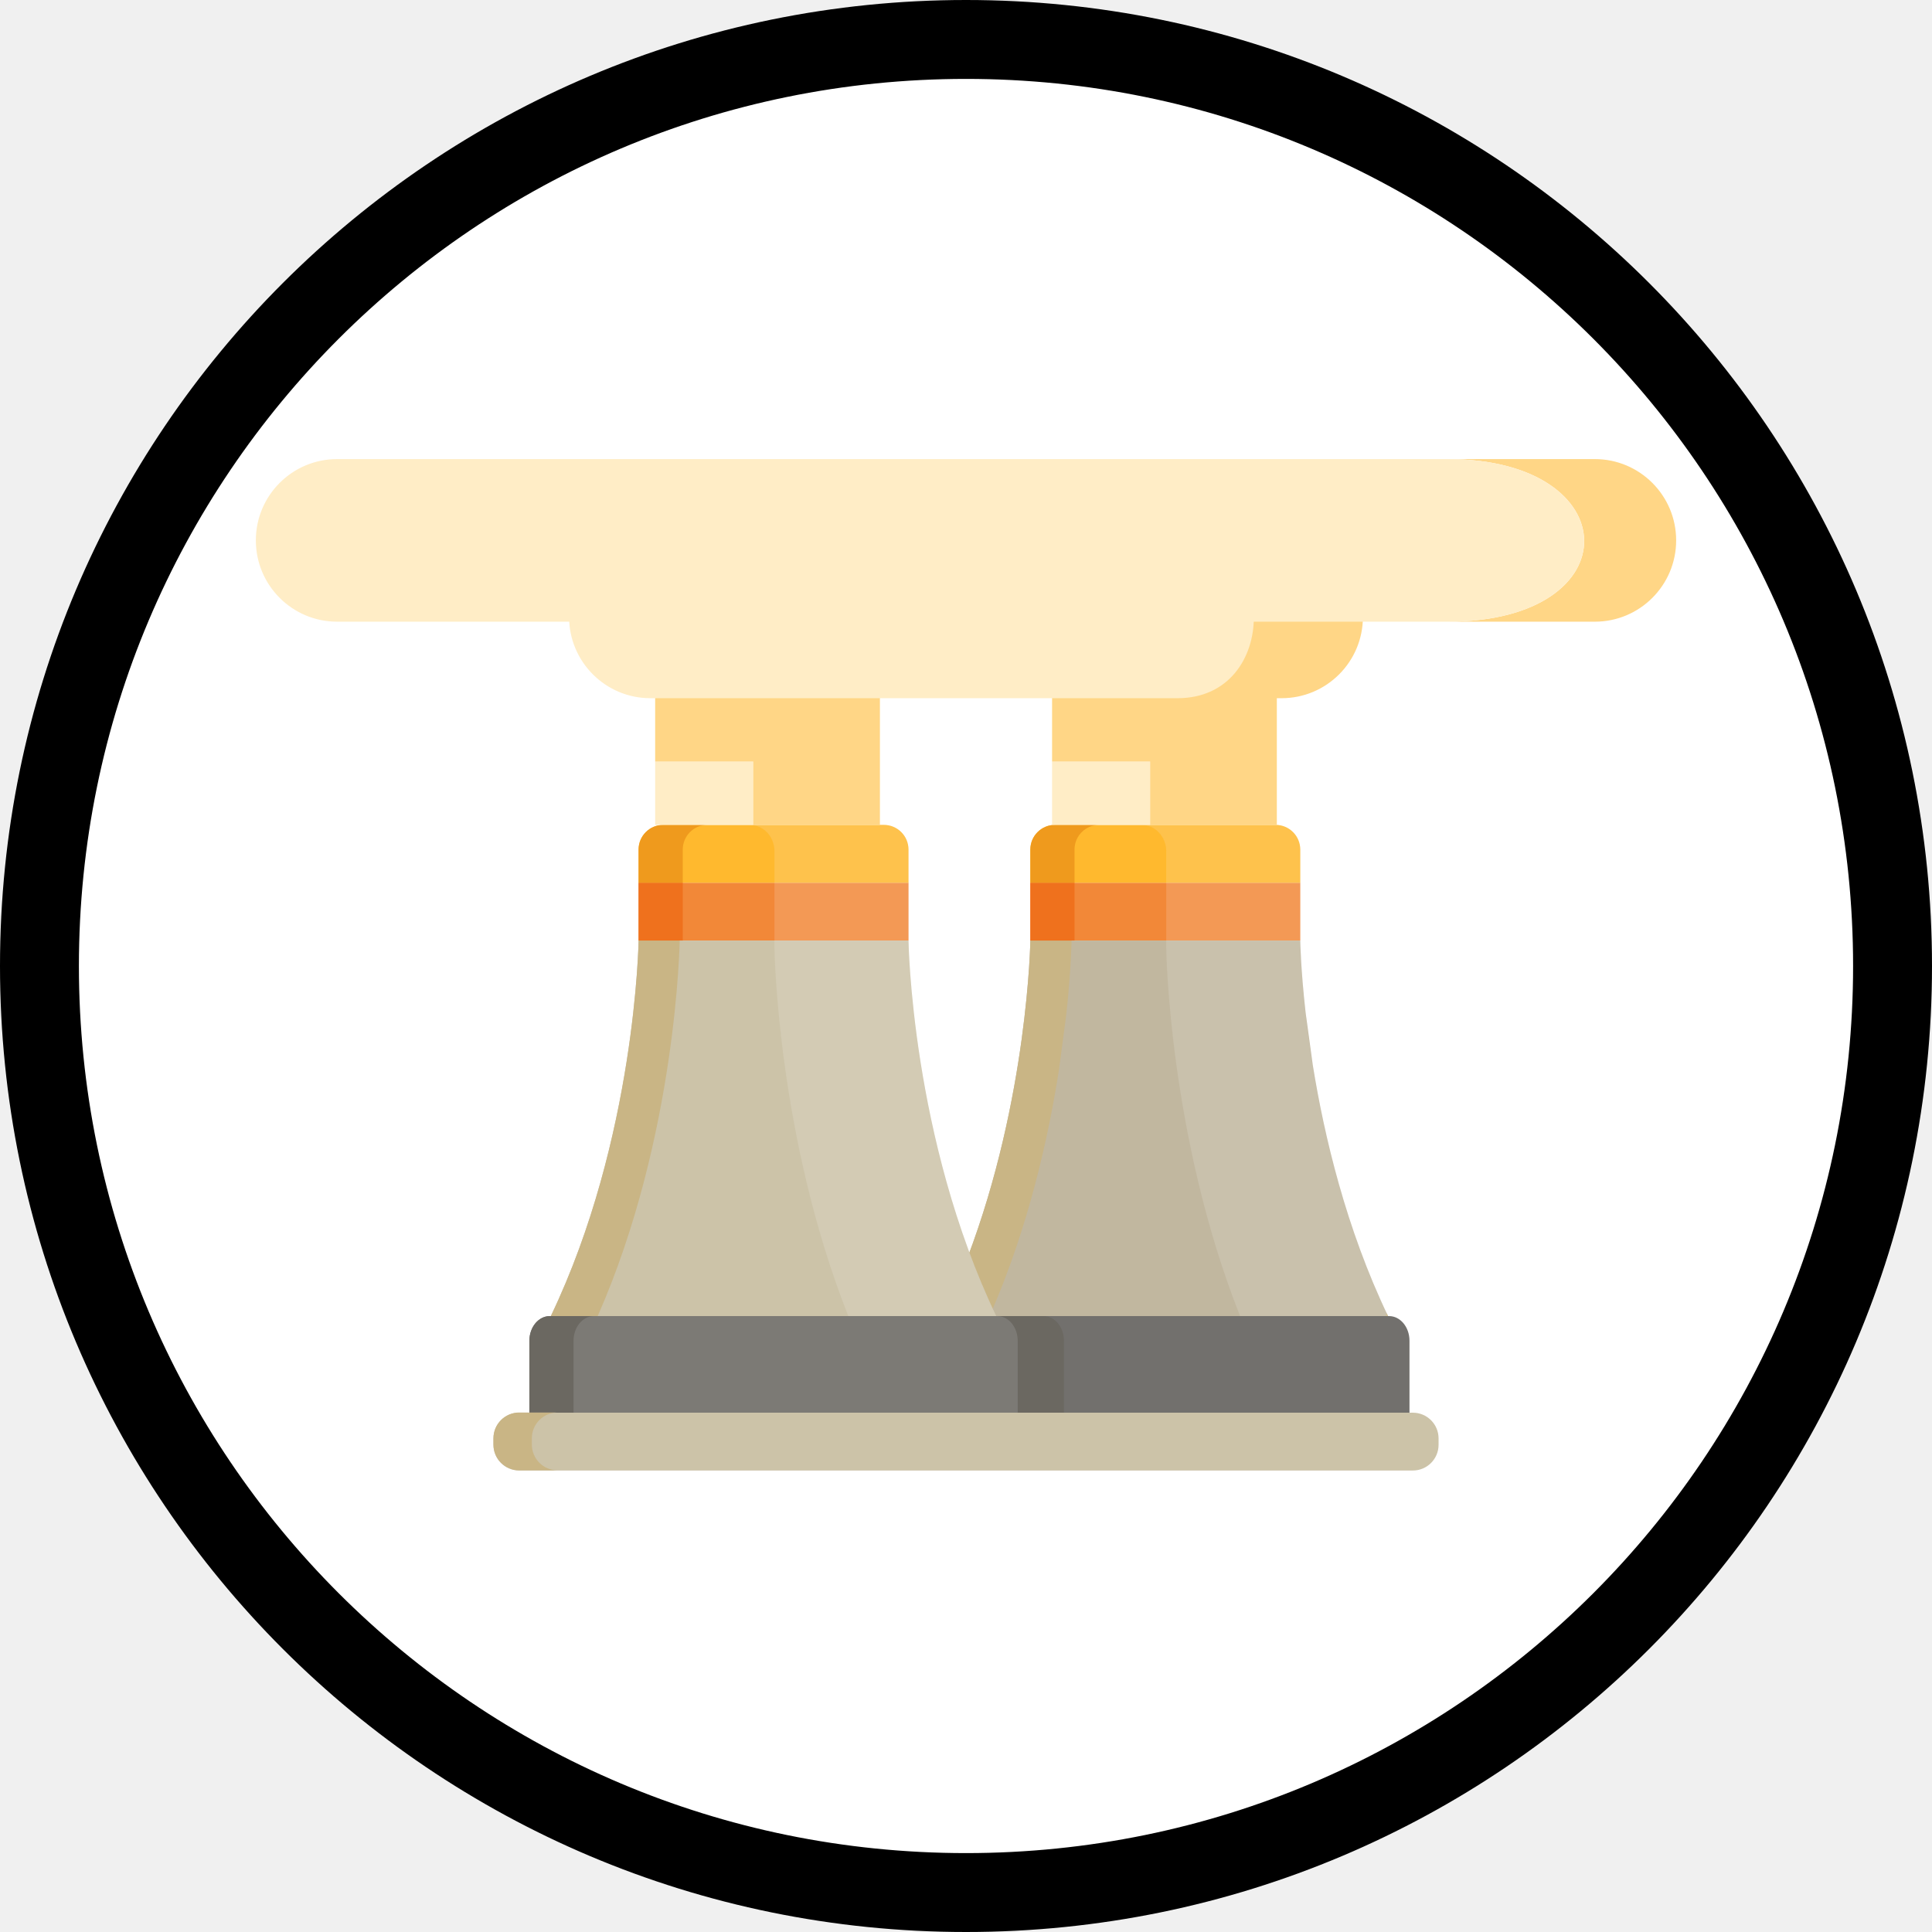
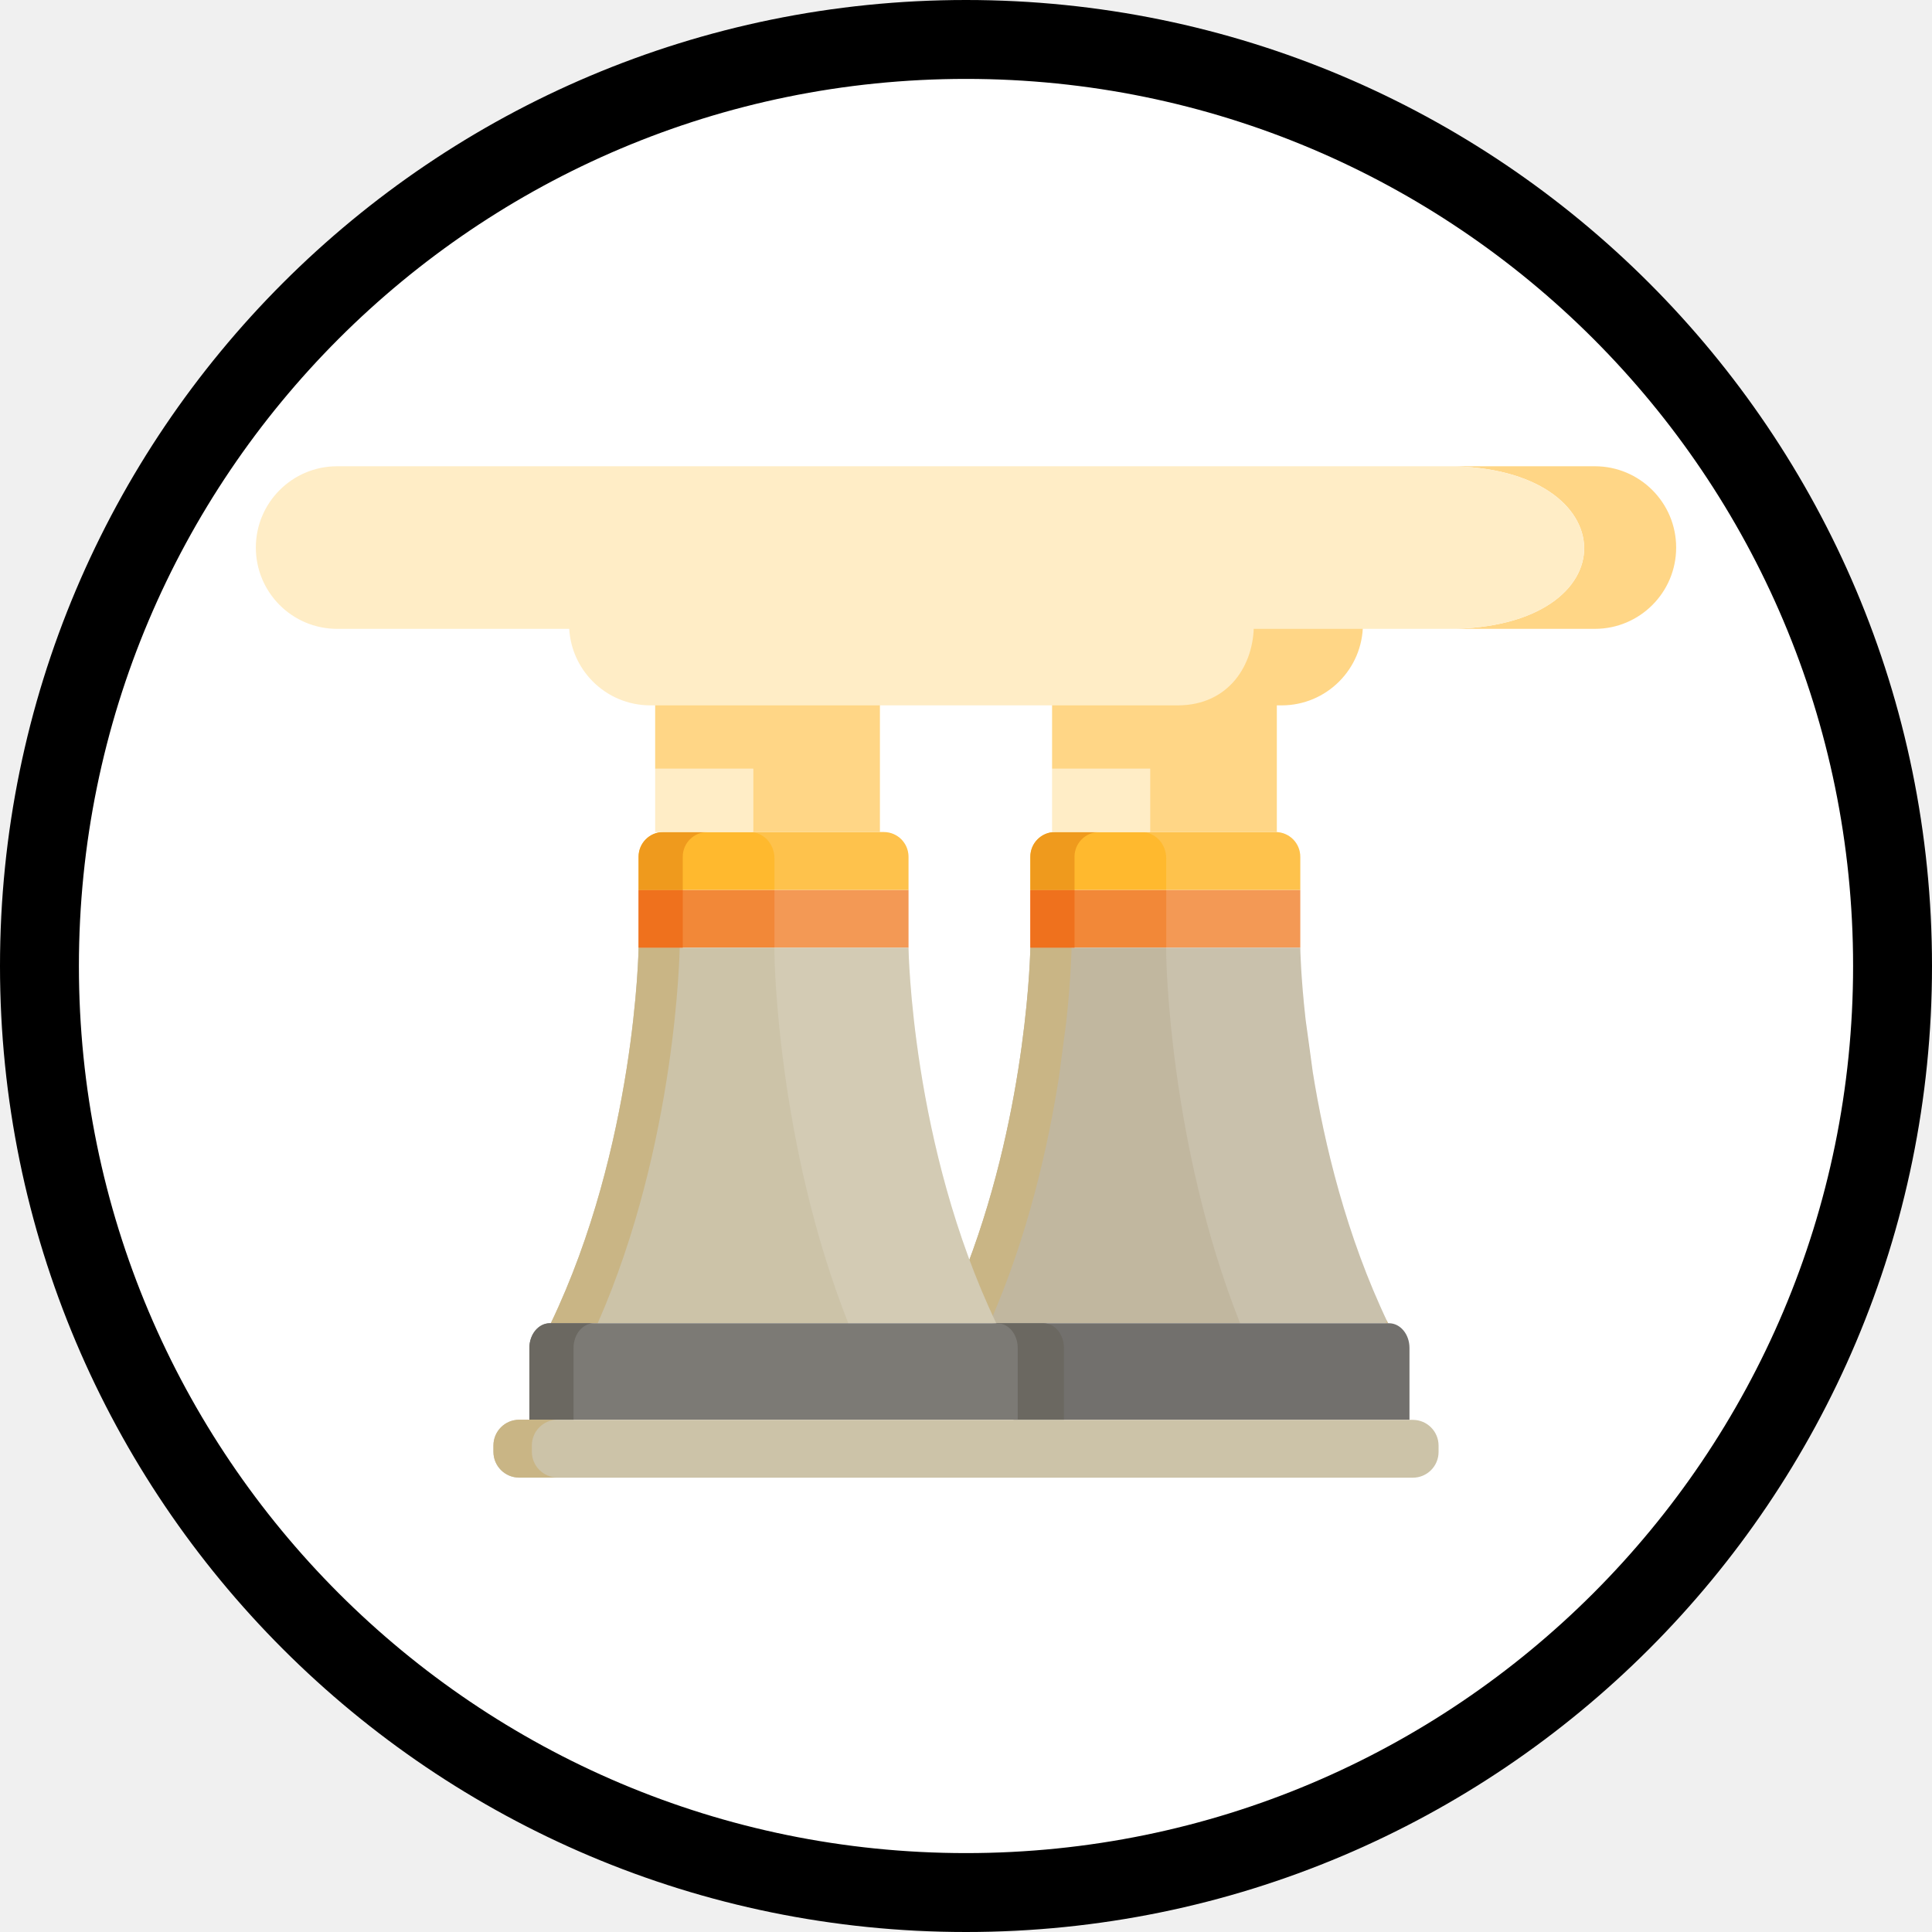
<svg xmlns="http://www.w3.org/2000/svg" width="808" height="808" viewBox="0 0 808 808" fill="none">
  <rect x="16.5" y="16.5" width="775" height="775" rx="387.5" fill="white" />
  <rect x="16.5" y="16.5" width="775" height="775" rx="387.5" stroke="black" stroke-width="33" />
-   <path d="M499.259 369.172H490.126H461.784H430.914V393.357H461.784H462.783H479.163H497.211H513.127H543.792V369.172H521.171" fill="#F28838" />
-   <path d="M533.481 344.985H490.126H461.785H441.226C435.531 344.985 430.914 349.602 430.914 355.297V369.171H543.793V355.297C543.792 349.603 539.177 344.985 533.481 344.985Z" fill="#FFB92E" />
-   <path d="M549.025 445.374L546.031 423.479C543.953 405.006 543.793 393.359 543.793 393.359H475.955H430.912C430.912 393.359 429.993 459.236 404.57 526.141C407.653 534.254 411.096 542.382 414.94 550.409H415.352H475.954H580.503C562.985 513.838 553.818 475.183 549.025 445.374Z" fill="#C1B79F" />
-   <path d="M442.923 447.157L445.916 424.51C447.995 405.405 448.155 393.358 448.155 393.358H430.912C430.912 393.358 429.993 459.235 404.57 526.141C407.502 533.856 410.772 541.584 414.391 549.227C430.003 513.388 438.406 476.209 442.923 447.157Z" fill="#C9B585" />
-   <path d="M579.43 550.409H580.504C580.316 550.019 580.135 549.627 579.95 549.237C579.78 549.627 579.602 550.018 579.43 550.409Z" fill="#C9B585" />
-   <path d="M430.914 369.172V393.357H449.385V369.172H430.914Z" fill="#EF711D" />
-   <path d="M459.698 344.985H441.226C435.531 344.985 430.914 349.602 430.914 355.297V369.171H449.386V355.297C449.386 349.603 454.002 344.985 459.698 344.985Z" fill="#EF9A1D" />
-   <path d="M580.923 550.409H415.359C420.08 550.409 423.907 555.027 423.907 560.721V590.814H589.471V560.721C589.471 555.026 585.645 550.409 580.923 550.409Z" fill="#72706D" />
-   <path d="M436.409 550.409H415.359C420.08 550.409 423.907 555.027 423.907 560.721V590.814H444.956V560.721C444.955 555.026 441.13 550.409 436.409 550.409Z" fill="#6B6861" />
-   <path d="M335.416 369.172H326.284H297.941H267.07V393.357H297.941H298.94H315.32H333.369H349.284H379.95V369.172H357.328" fill="#F28838" />
-   <path d="M369.639 344.985H326.284H297.943H277.382C271.687 344.985 267.07 349.602 267.07 355.297V369.171H379.949V355.297C379.95 349.603 375.334 344.985 369.639 344.985Z" fill="#FFB92E" />
-   <path d="M379.952 393.357H312.114H267.071C267.071 393.357 265.918 476.18 230.359 550.409H312.112H416.662C381.105 476.18 379.952 393.357 379.952 393.357Z" fill="#CCC3A8" />
-   <path d="M284.257 393.357H267.071C267.071 393.357 265.918 476.18 230.359 550.409H249.971C283.152 475.07 284.257 393.357 284.257 393.357Z" fill="#C9B585" />
-   <path d="M425.623 590.813V560.72C425.623 555.026 421.797 550.409 417.076 550.409H229.948C225.227 550.409 221.398 555.026 221.398 560.72V590.813H425.623Z" fill="#7C7A75" />
-   <path d="M267.07 369.172V393.357H285.543V369.172H267.07Z" fill="#EF711D" />
-   <path d="M295.854 344.985H277.382C271.687 344.985 267.07 349.602 267.07 355.297V369.171H285.541V355.297C285.543 349.603 290.159 344.985 295.854 344.985Z" fill="#EF9A1D" />
-   <path opacity="0.15" d="M323.889 355.991V370.798V396.613H323.891C323.891 396.613 324.918 475.075 354.773 550.409H416.659C381.101 476.179 379.948 393.356 379.948 393.356H379.946V369.172V355.298C379.946 349.603 375.33 344.986 369.634 344.986H326.279H313.578C319.273 344.985 323.889 349.913 323.889 355.991Z" fill="#F5F5F5" />
-   <path opacity="0.15" d="M487.733 355.991V370.798V396.613H487.734C487.734 396.613 488.762 475.075 518.616 550.409H580.502C544.945 476.179 543.791 393.356 543.791 393.356H543.79V369.172V355.298C543.79 349.603 539.173 344.986 533.478 344.986H490.123H477.422C483.116 344.985 487.733 349.913 487.733 355.991Z" fill="#F5F5F5" />
-   <path d="M248.419 550.409H229.948C225.227 550.409 221.398 555.027 221.398 560.721V590.814H239.87V560.721C239.87 555.026 243.698 550.409 248.419 550.409Z" fill="#6B6861" />
-   <path d="M534.684 615H590.87C596.817 615 601.639 610.179 601.639 604.23V601.584C601.639 595.636 596.818 590.814 590.87 590.814H526.137H281.868H217.137C211.189 590.814 206.367 595.635 206.367 601.584V604.23C206.367 610.178 211.188 615 217.137 615H281.869H512.915" fill="#CCC3A8" />
-   <path d="M222.433 604.152V601.505C222.433 595.557 227.254 590.735 233.202 590.735H217.137C211.189 590.735 206.367 595.556 206.367 601.505V604.152C206.367 610.099 211.188 614.921 217.137 614.921H233.203C227.255 614.921 222.433 610.099 222.433 604.152Z" fill="#C9B585" />
-   <path d="M440 318.5V345H481V318.5H440Z" fill="#FFEDC6" />
-   <path d="M534 201H440V292V318.5H481V345H534V201Z" fill="#FFD686" />
-   <path d="M274 318.5V345H315V318.5H274Z" fill="#FFEDC6" />
-   <path d="M368 201H274V292V318.5H315V345H368V201Z" fill="#FFD686" />
-   <path d="M536 292C554.778 292 570 276.778 570 258V258C570 239.222 554.778 224 536 224H492.5C534.5 224 535.5 292 492.5 292H536Z" fill="#FFD686" />
-   <path d="M272 224C253.222 224 238 239.222 238 258V258C238 276.778 253.222 292 272 292H492.5C535.5 292 534.5 224 492.5 224H272Z" fill="#FFEDC6" />
-   <path d="M667 260C685.778 260 701 244.778 701 226V226C701 207.222 685.778 192 667 192H605.5C680.645 192 682.434 260 605.5 260H667Z" fill="#FFD686" />
-   <path d="M141 192C122.222 192 107 207.222 107 226V226C107 244.778 122.222 260 141 260H605.5C682.434 260 680.645 192 605.5 192H141Z" fill="#FFEDC6" />
+   <path d="M499.259 372.172H490.126H461.784H430.914V396.357H461.784H462.783H479.163H497.211H513.127H543.792V372.172H521.171" fill="#F28838" />
+   <path d="M533.481 347.985H490.126H461.785H441.226C435.531 347.985 430.914 352.602 430.914 358.297V372.171H543.793V358.297C543.792 352.603 539.177 347.985 533.481 347.985Z" fill="#FFB92E" />
+   <path d="M549.025 448.374L546.031 426.479C543.953 408.006 543.793 396.359 543.793 396.359H475.955H430.912C430.912 396.359 429.993 462.236 404.57 529.141C407.653 537.254 411.096 545.382 414.94 553.409H415.352H475.954H580.503C562.985 516.838 553.818 478.183 549.025 448.374Z" fill="#C1B79F" />
+   <path d="M442.923 450.157L445.916 427.51C447.995 408.405 448.155 396.358 448.155 396.358H430.912C430.912 396.358 429.993 462.235 404.57 529.141C407.502 536.856 410.772 544.584 414.391 552.227C430.003 516.388 438.406 479.209 442.923 450.157Z" fill="#C9B585" />
+   <path d="M579.43 553.409H580.504C580.316 553.019 580.135 552.627 579.95 552.237C579.78 552.627 579.602 553.018 579.43 553.409Z" fill="#C9B585" />
+   <path d="M430.914 372.172V396.357H449.385V372.172H430.914Z" fill="#EF711D" />
+   <path d="M459.698 347.985H441.226C435.531 347.985 430.914 352.602 430.914 358.297V372.171H449.386V358.297C449.386 352.603 454.002 347.985 459.698 347.985Z" fill="#EF9A1D" />
+   <path d="M580.923 553.409H415.359C420.08 553.409 423.907 558.027 423.907 563.721V593.814H589.471V563.721C589.471 558.026 585.645 553.409 580.923 553.409Z" fill="#72706D" />
+   <path d="M436.409 553.409H415.359C420.08 553.409 423.907 558.027 423.907 563.721V593.814H444.956V563.721C444.955 558.026 441.13 553.409 436.409 553.409Z" fill="#6B6861" />
+   <path d="M335.416 372.172H326.284H297.941H267.07V396.357H297.941H298.94H315.32H333.369H349.284H379.95V372.172H357.328" fill="#F28838" />
+   <path d="M369.639 347.985H326.284H297.943H277.382C271.687 347.985 267.07 352.602 267.07 358.297V372.171H379.949V358.297C379.95 352.603 375.334 347.985 369.639 347.985Z" fill="#FFB92E" />
+   <path d="M379.952 396.357H312.114H267.071C267.071 396.357 265.918 479.18 230.359 553.409H312.112H416.662C381.105 479.18 379.952 396.357 379.952 396.357Z" fill="#CCC3A8" />
+   <path d="M284.257 396.357H267.071C267.071 396.357 265.918 479.18 230.359 553.409H249.971C283.152 478.07 284.257 396.357 284.257 396.357Z" fill="#C9B585" />
+   <path d="M425.623 593.813V563.72C425.623 558.026 421.797 553.409 417.076 553.409H229.948C225.227 553.409 221.398 558.026 221.398 563.72V593.813H425.623Z" fill="#7C7A75" />
+   <path d="M267.07 372.172V396.357H285.543V372.172H267.07Z" fill="#EF711D" />
+   <path d="M295.854 347.985H277.382C271.687 347.985 267.07 352.602 267.07 358.297V372.171H285.541V358.297C285.543 352.603 290.159 347.985 295.854 347.985Z" fill="#EF9A1D" />
+   <path opacity="0.15" d="M323.889 358.991V373.798V399.613H323.891C323.891 399.613 324.918 478.075 354.773 553.409H416.659C381.101 479.179 379.948 396.356 379.948 396.356H379.946V372.172V358.298C379.946 352.603 375.33 347.986 369.634 347.986H326.279H313.578C319.273 347.985 323.889 352.913 323.889 358.991Z" fill="#F5F5F5" />
+   <path opacity="0.15" d="M487.733 358.991V373.798V399.613H487.734C487.734 399.613 488.762 478.075 518.616 553.409H580.502C544.945 479.179 543.791 396.356 543.791 396.356H543.79V372.172V358.298C543.79 352.603 539.173 347.986 533.478 347.986H490.123H477.422C483.116 347.985 487.733 352.913 487.733 358.991Z" fill="#F5F5F5" />
+   <path d="M248.419 553.409H229.948C225.227 553.409 221.398 558.027 221.398 563.721V593.814H239.87V563.721C239.87 558.026 243.698 553.409 248.419 553.409Z" fill="#6B6861" />
+   <path d="M534.684 618H590.87C596.817 618 601.639 613.179 601.639 607.23V604.584C601.639 598.636 596.818 593.814 590.87 593.814H526.138H281.868H217.137C211.189 593.814 206.367 598.635 206.367 604.584V607.23C206.367 613.178 211.188 618 217.137 618H281.869H512.915" fill="#CCC3A8" />
+   <path d="M222.433 607.152V604.505C222.433 598.557 227.254 593.735 233.202 593.735H217.137C211.189 593.735 206.367 598.556 206.367 604.505V607.152C206.367 613.099 211.188 617.921 217.137 617.921H233.203C227.255 617.921 222.433 613.099 222.433 607.152Z" fill="#C9B585" />
+   <path d="M440 321.5V348H481V321.5H440Z" fill="#FFEDC6" />
+   <path d="M534 204H440V295V321.5H481V348H534V204Z" fill="#FFD686" />
+   <path d="M274 321.5V348H315V321.5H274Z" fill="#FFEDC6" />
+   <path d="M368 204H274V295V321.5H315V348H368V204Z" fill="#FFD686" />
+   <path d="M536 295C554.778 295 570 279.778 570 261C570 242.222 554.778 227 536 227H492.5C534.5 227 535.5 295 492.5 295H536Z" fill="#FFD686" />
+   <path d="M272 227C253.222 227 238 242.222 238 261C238 279.778 253.222 295 272 295H492.5C535.5 295 534.5 227 492.5 227H272Z" fill="#FFEDC6" />
+   <path d="M667 263C685.778 263 701 247.778 701 229C701 210.222 685.778 195 667 195H605.5C680.645 195 682.434 263 605.5 263H667Z" fill="#FFD686" />
+   <path d="M141 195C122.222 195 107 210.222 107 229C107 247.778 122.222 263 141 263H605.5C682.434 263 680.645 195 605.5 195H141Z" fill="#FFEDC6" />
</svg>
